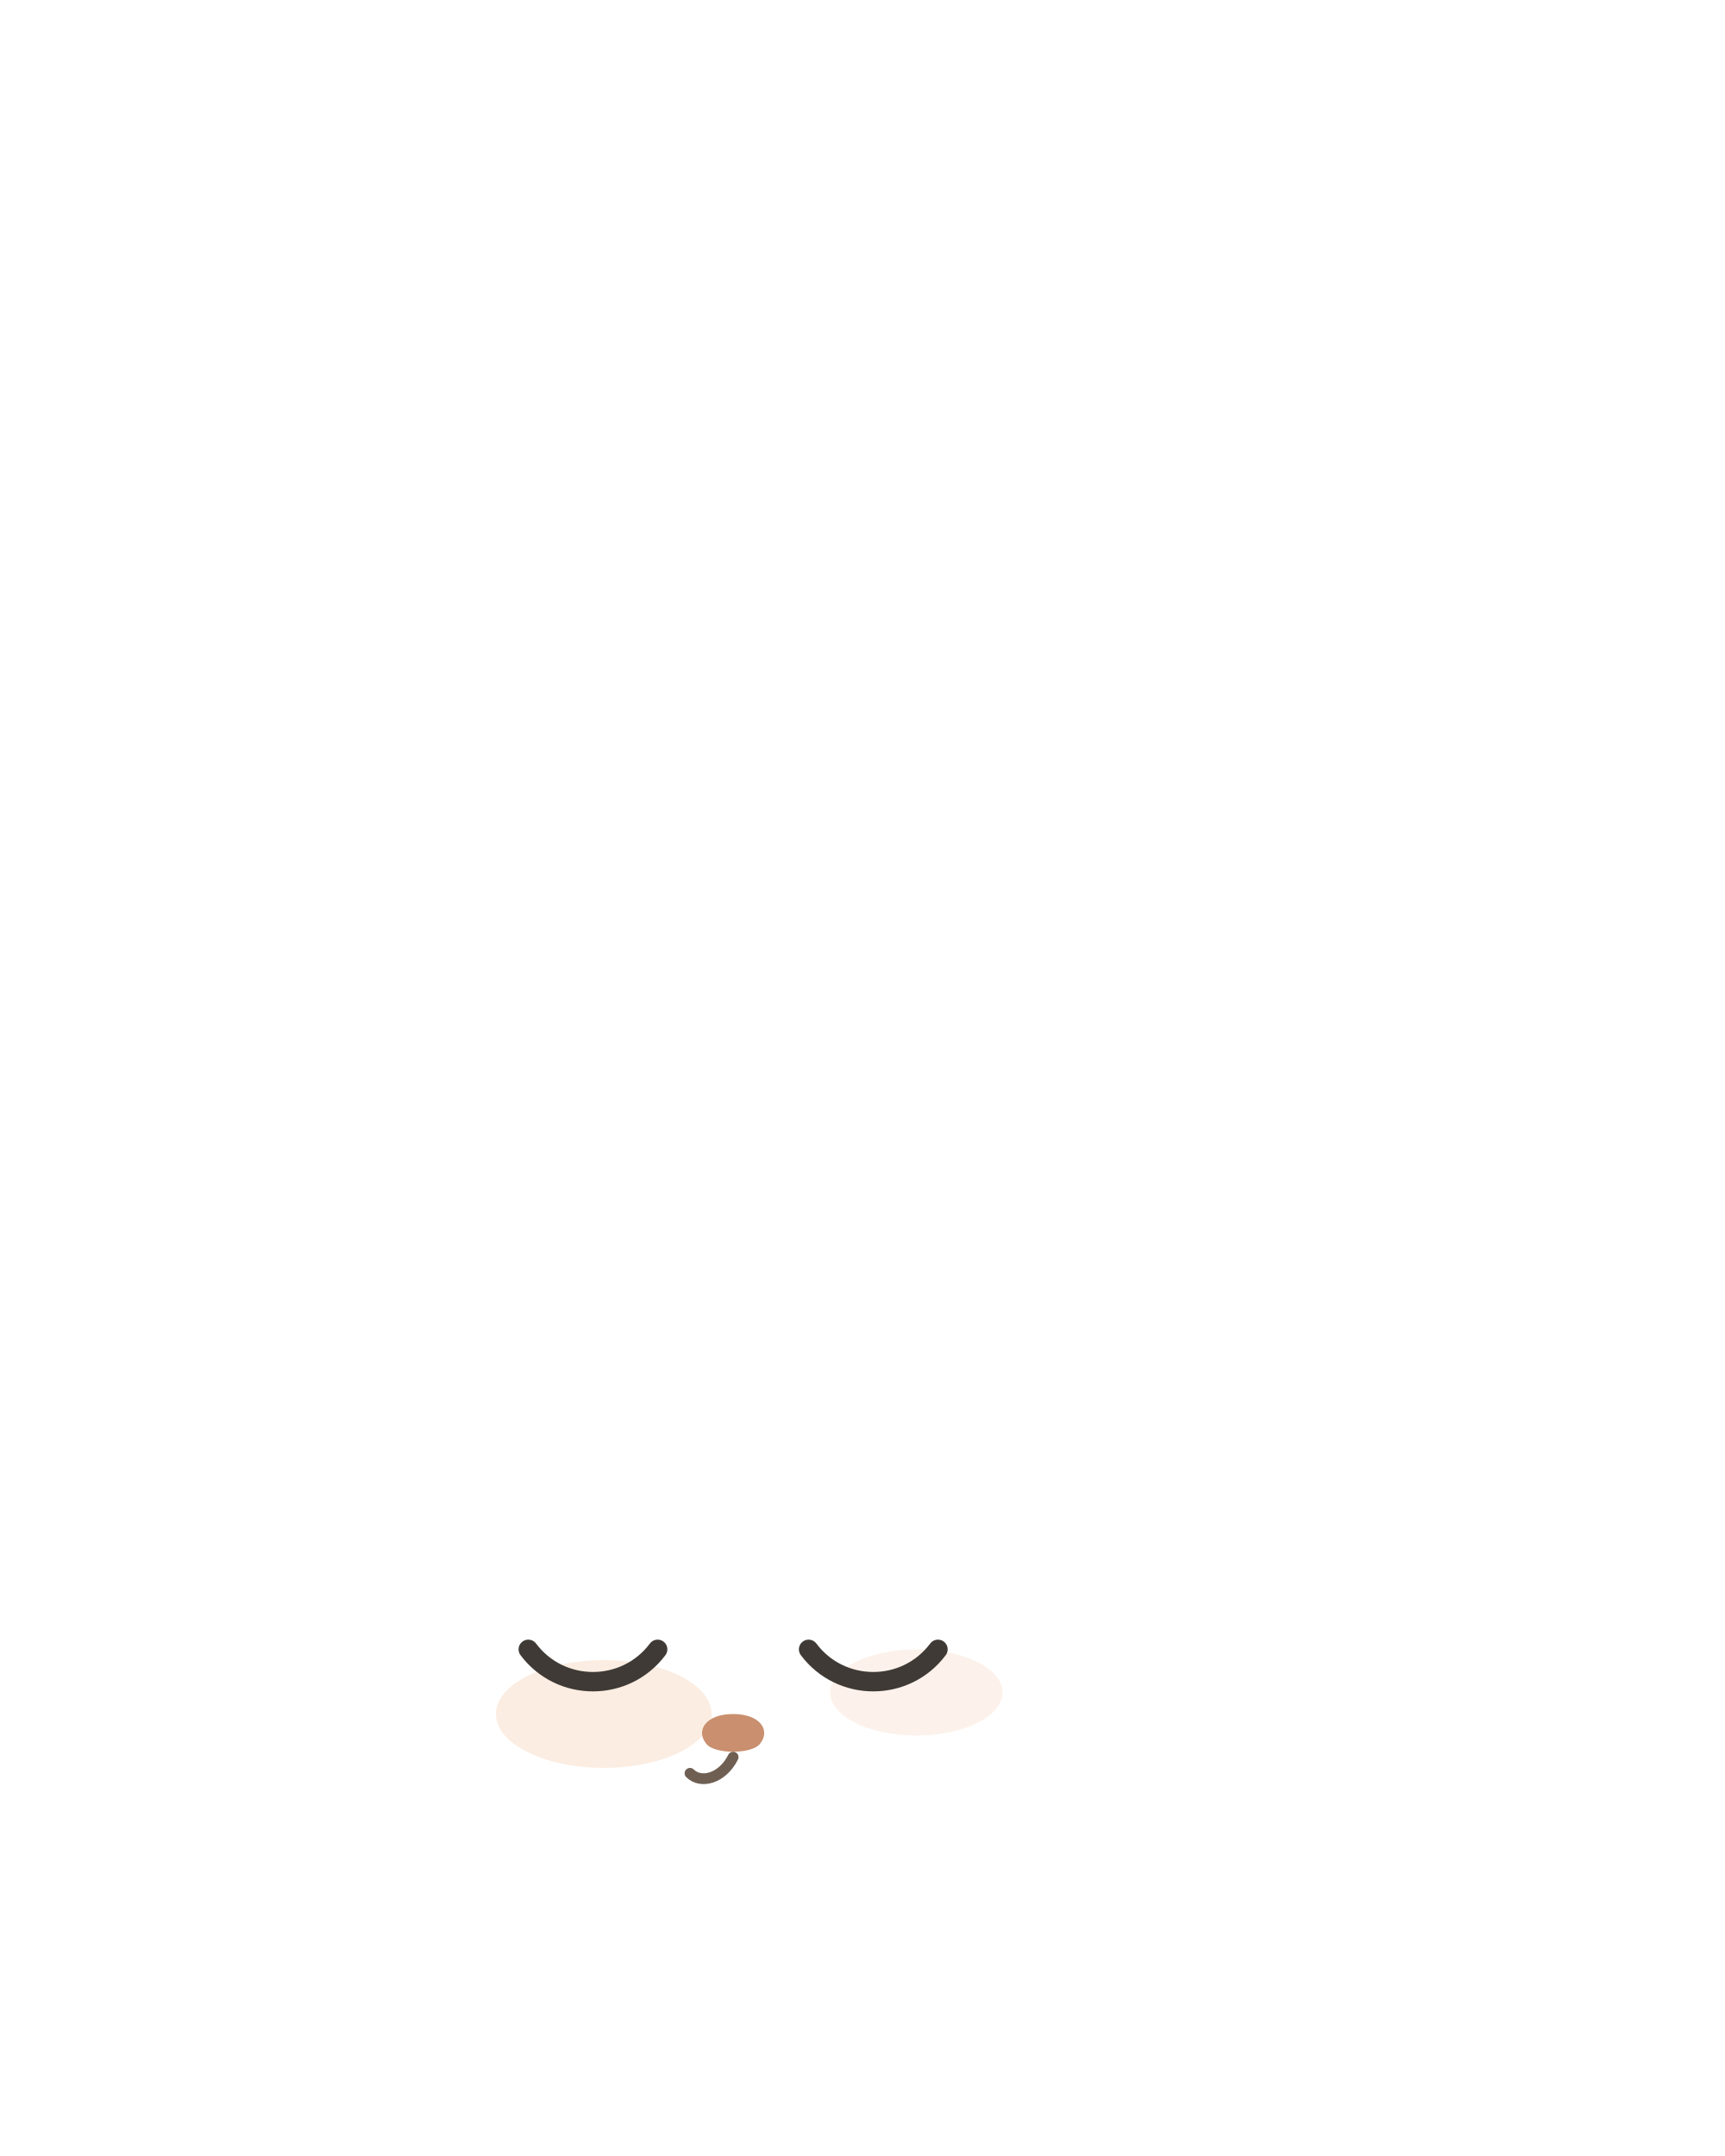
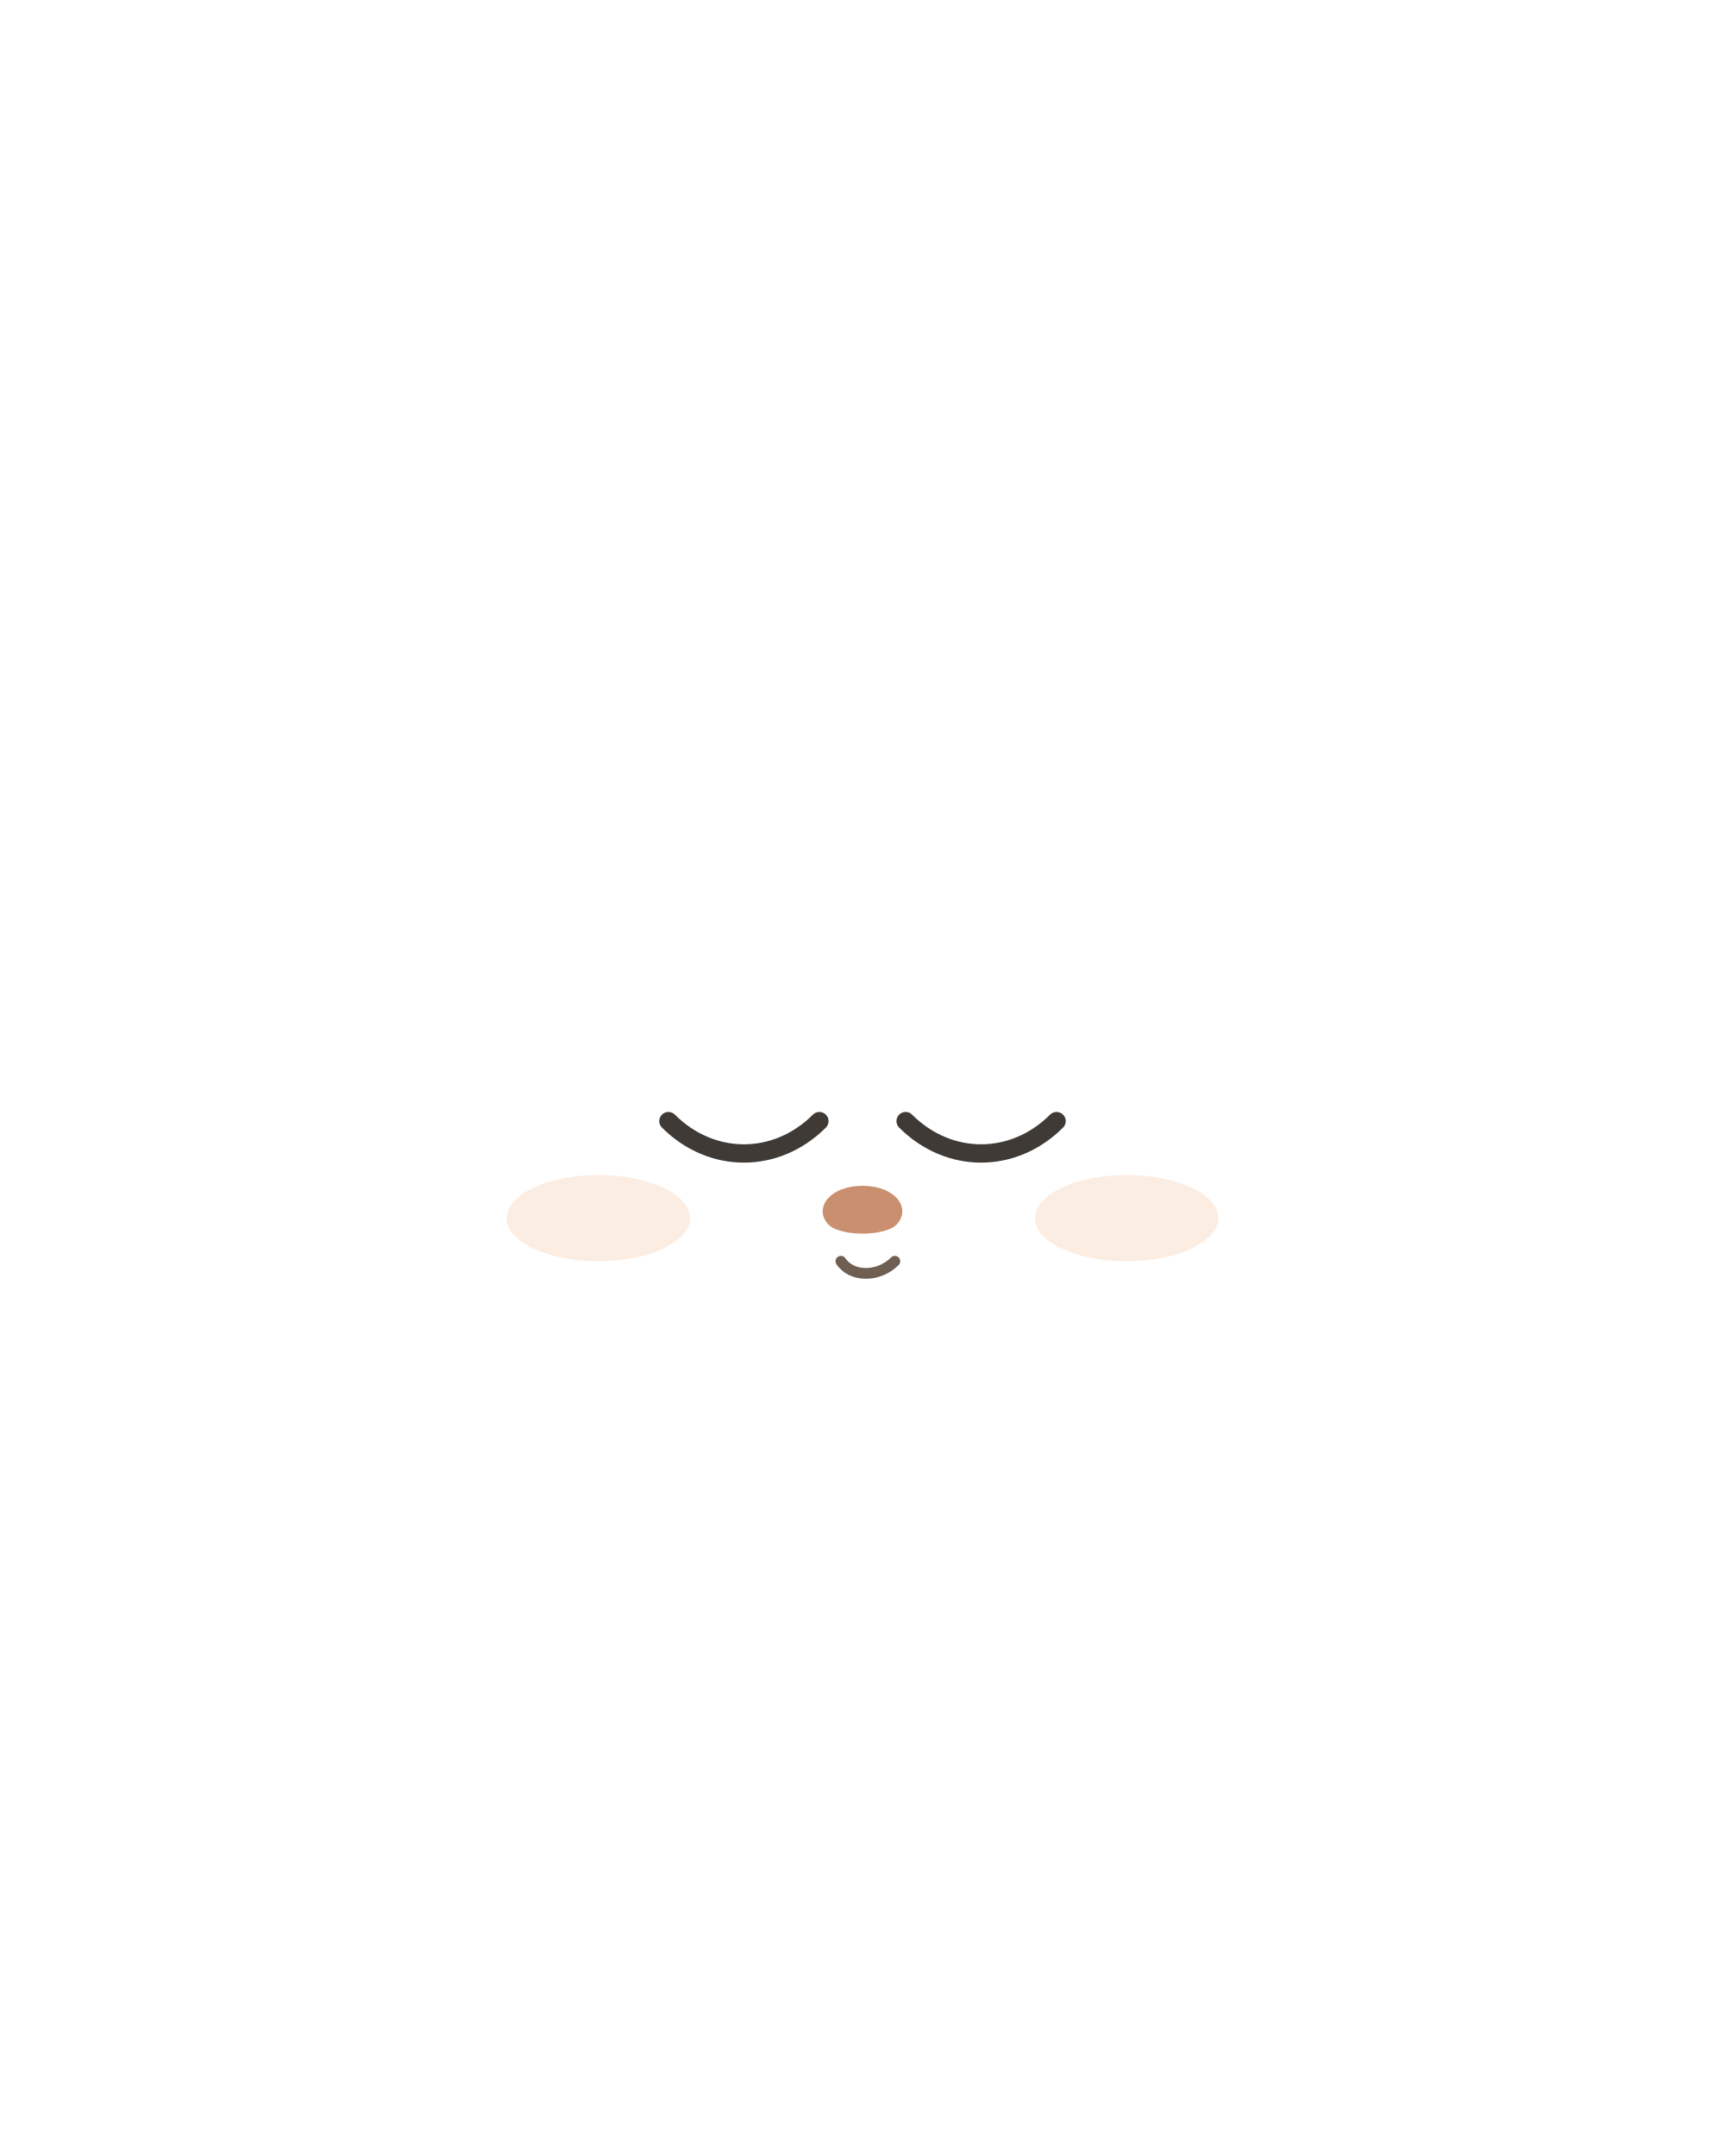
<svg xmlns="http://www.w3.org/2000/svg" viewBox="0 0 320 400" width="320" height="400">
-   <ellipse cx="112" cy="318" rx="20" ry="10" fill="#EFAE7D" opacity="0.22" />
-   <ellipse cx="170" cy="314" rx="16" ry="8" fill="#EFAE7D" opacity="0.16" />
-   <path d="M98 306 C 104 314 116 314 122 306" fill="none" stroke="#3F3A35" stroke-width="3.6" stroke-linecap="round" />
-   <path d="M150 306 C 156 314 168 314 174 306" fill="none" stroke="#3F3A35" stroke-width="3.6" stroke-linecap="round" />
-   <path d="M136 318 C 141 318 143 321 141 323.5 C 139.5 325.5 132.5 325.5 131 323.5 C 129 321 131 318 136 318 Z" fill="#C98F6E" />
-   <path d="M136 326 C 134 330 130 331 128 329" fill="none" stroke="#6F5F53" stroke-width="2" stroke-linecap="round" />
+   <ellipse cx="111" cy="226" rx="17" ry="8" fill="#EFAE7D" opacity="0.22" />
+   <ellipse cx="209" cy="226" rx="17" ry="8" fill="#EFAE7D" opacity="0.22" />
+   <path d="M124 208 C 132 216 144 216 152 208" fill="none" stroke="#3F3A35" stroke-width="3.4" stroke-linecap="round" />
+   <path d="M168 208 C 176 216 188 216 196 208" fill="none" stroke="#3F3A35" stroke-width="3.4" stroke-linecap="round" />
+   <path d="M160 220 C 166 220 169 224 166.5 227 C 164.5 229.5 155.5 229.5 153.5 227 C 151 224 154 220 160 220 Z" fill="#C98F6E" />
+   <path d="M156 234 C 158 237 163 237 166 234" fill="none" stroke="#6F5F53" stroke-width="2" stroke-linecap="round" />
</svg>
